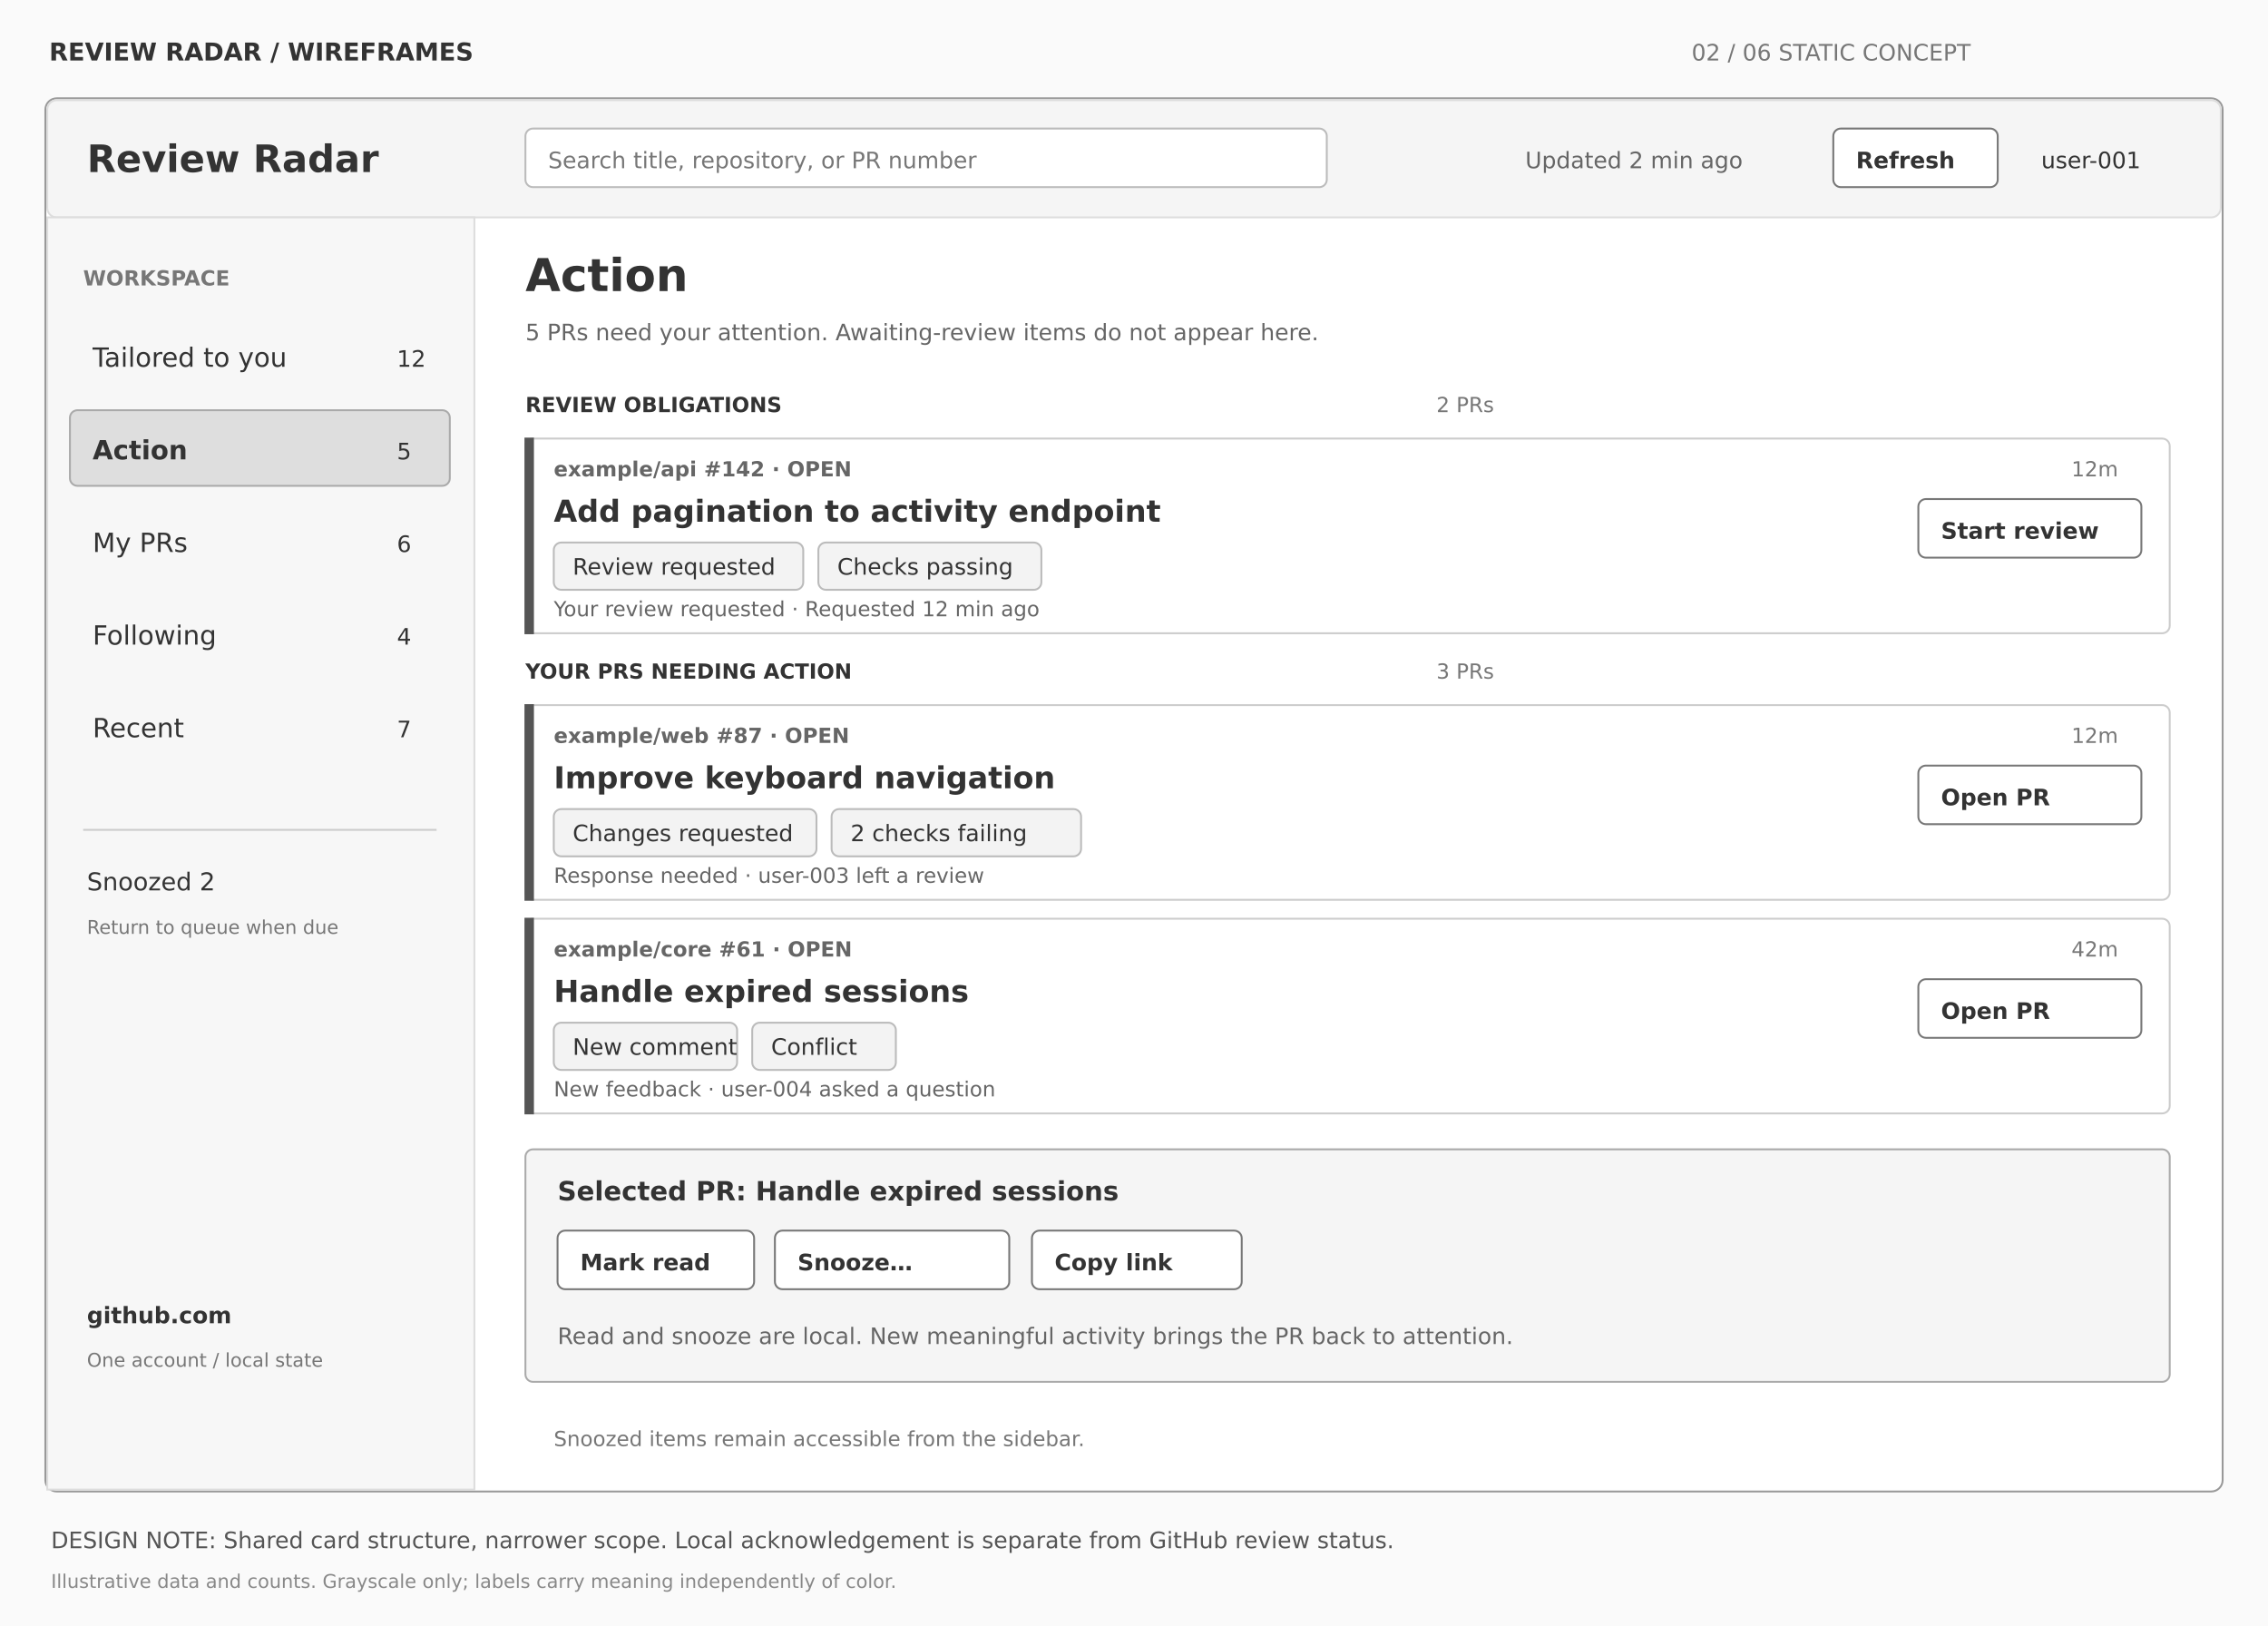
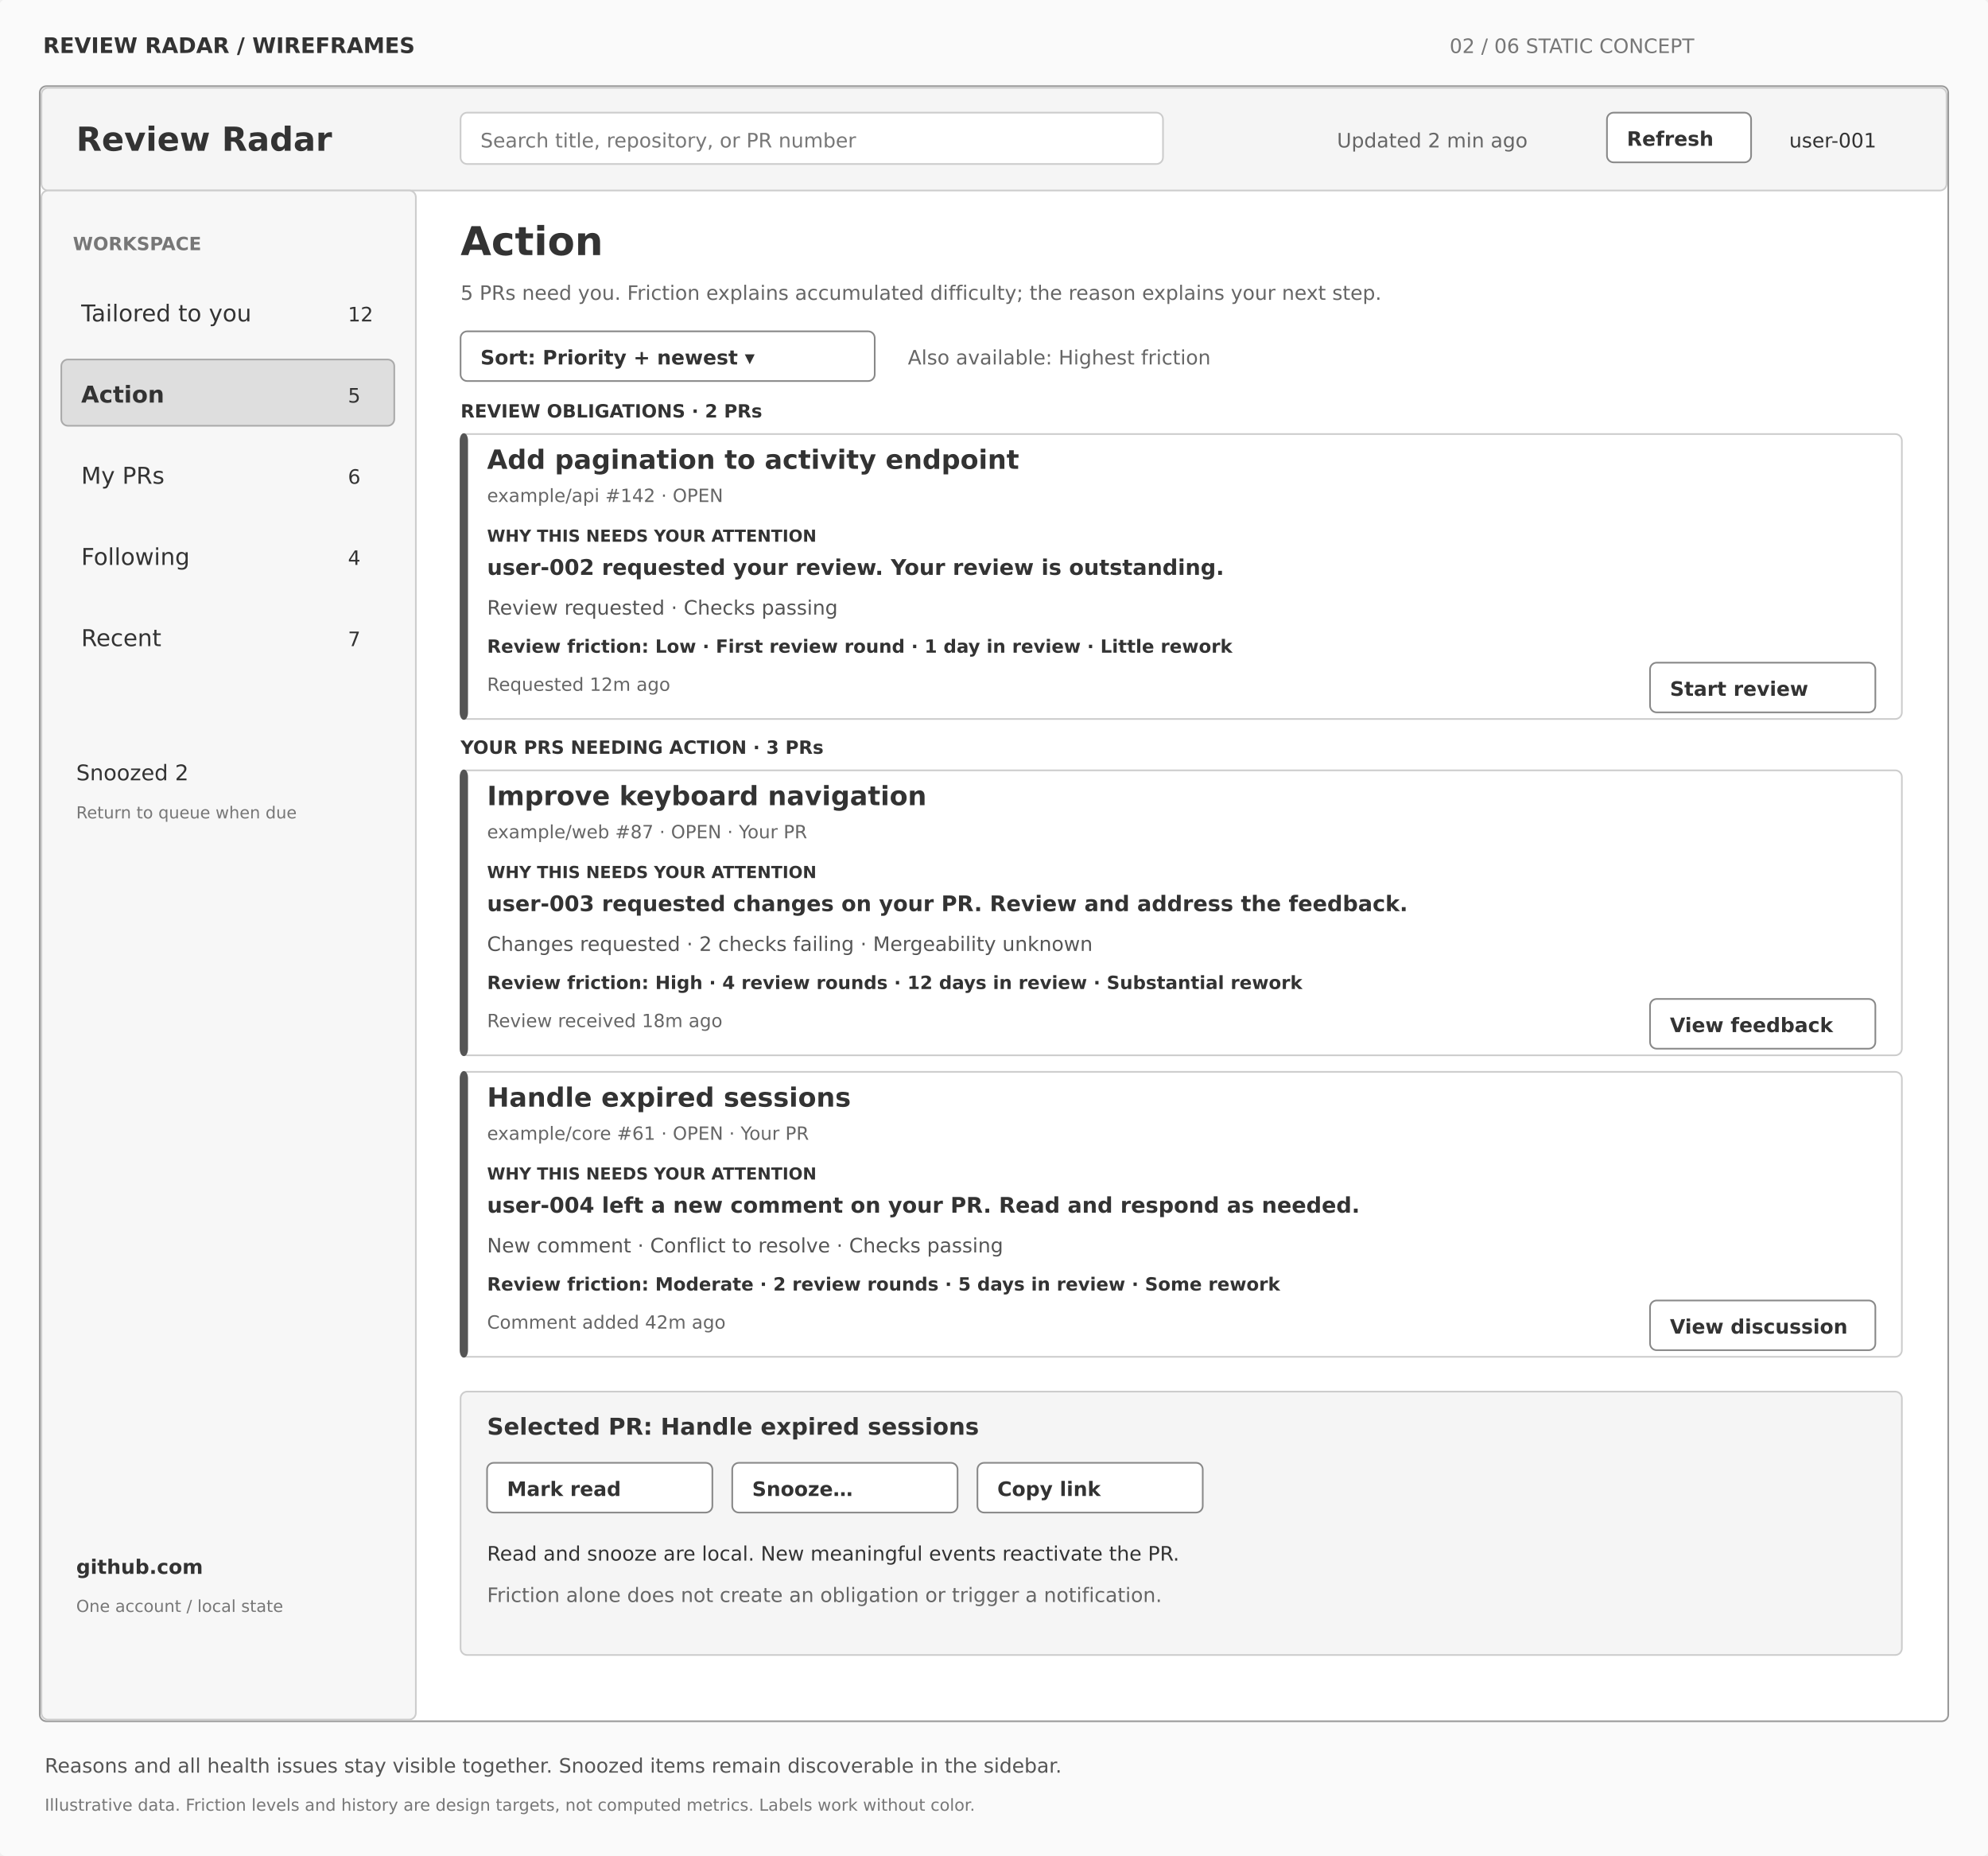
- <svg xmlns="http://www.w3.org/2000/svg" width="1200" height="860" viewBox="0 0 1200 860">
+ <svg xmlns="http://www.w3.org/2000/svg" width="1200" height="1120" viewBox="0 0 1200 1120">
  <g font-family="DejaVu Sans, sans-serif">
-     <rect x="0" y="0" width="1200" height="860" fill="#fafafa" stroke="#fafafa" rx="0" />
+     <rect x="0" y="0" width="1200" height="1120" rx="4" fill="#fafafa" stroke="#fafafa" />
    <text x="26" y="32" font-size="13" font-weight="700" fill="#333">REVIEW RADAR / WIREFRAMES</text>
-     <text x="895" y="32" font-size="12" font-weight="400" fill="#777">02 / 06     STATIC CONCEPT</text>
-     <rect x="24" y="52" width="1152" height="737" fill="#fff" stroke="#999" rx="6" />
-     <rect x="25" y="53" width="1150" height="62" fill="#f5f5f5" stroke="#ddd" rx="5" />
+     <text x="875" y="32" font-size="12" font-weight="400" fill="#777">02 / 06    STATIC CONCEPT</text>
+     <rect x="24" y="52" width="1152" height="987" rx="4" fill="#fff" stroke="#999" />
+     <rect x="25" y="53" width="1150" height="62" rx="4" fill="#f5f5f5" stroke="#ccc" />
    <text x="46" y="91" font-size="20" font-weight="700" fill="#333">Review Radar</text>
-     <rect x="278" y="68" width="424" height="31" fill="#fff" stroke="#bbb" rx="4" />
+     <rect x="278" y="68" width="424" height="31" rx="4" fill="#fff" stroke="#ccc" />
    <text x="290" y="89" font-size="12" font-weight="400" fill="#777">Search title, repository, or PR number</text>
    <text x="807" y="89" font-size="12" font-weight="400" fill="#666">Updated 2 min ago</text>
-     <rect x="970" y="68" width="87" height="31" fill="#fff" stroke="#777" rx="4" />
-     <text x="982" y="89" font-size="12" font-weight="600" fill="#333">Refresh</text>
+     <rect x="970" y="68" width="87" height="30" rx="4" fill="#fff" stroke="#888" />
+     <text x="982" y="88" font-size="12" font-weight="600" fill="#333">Refresh</text>
    <text x="1080" y="89" font-size="12" font-weight="400" fill="#333">user-001</text>
-     <rect x="25" y="115" width="226" height="673" fill="#f7f7f7" stroke="#ddd" rx="0" />
+     <rect x="25" y="115" width="226" height="923" rx="4" fill="#f7f7f7" stroke="#ccc" />
    <text x="44" y="151" font-size="11" font-weight="700" fill="#777">WORKSPACE</text>
    <text x="49" y="194" font-size="14" font-weight="400" fill="#333">Tailored to you</text>
    <text x="210" y="194" font-size="12" font-weight="400" fill="#333">12</text>
-     <rect x="37" y="217" width="201" height="40" fill="#dedede" stroke="#aaa" rx="4" />
+     <rect x="37" y="217" width="201" height="40" rx="4" fill="#dedede" stroke="#aaa" />
    <text x="49" y="243" font-size="14" font-weight="700" fill="#333">Action</text>
    <text x="210" y="243" font-size="12" font-weight="400" fill="#333">5</text>
    <text x="49" y="292" font-size="14" font-weight="400" fill="#333">My PRs</text>
    <text x="210" y="292" font-size="12" font-weight="400" fill="#333">6</text>
    <text x="49" y="341" font-size="14" font-weight="400" fill="#333">Following</text>
    <text x="210" y="341" font-size="12" font-weight="400" fill="#333">4</text>
    <text x="49" y="390" font-size="14" font-weight="400" fill="#333">Recent</text>
    <text x="210" y="390" font-size="12" font-weight="400" fill="#333">7</text>
-     <path d="M44 439H231V439" stroke="#ccc" fill="none" />
    <text x="46" y="471" font-size="13" font-weight="400" fill="#333">Snoozed   2</text>
    <text x="46" y="494" font-size="10" font-weight="400" fill="#777">Return to queue when due</text>
-     <text x="46" y="700" font-size="12" font-weight="600" fill="#333">github.com</text>
-     <text x="46" y="723" font-size="10" font-weight="400" fill="#777">One account / local state</text>
+     <text x="46" y="950" font-size="12" font-weight="600" fill="#333">github.com</text>
+     <text x="46" y="973" font-size="10" font-weight="400" fill="#777">One account / local state</text>
    <text x="278" y="154" font-size="24" font-weight="700" fill="#333">Action</text>
-     <text x="278" y="180" font-size="12" font-weight="400" fill="#666">5 PRs need your attention. Awaiting-review items do not appear here.</text>
-     <text x="278" y="218" font-size="11" font-weight="700" fill="#333">REVIEW OBLIGATIONS</text>
-     <text x="760" y="218" font-size="11" font-weight="400" fill="#777">2 PRs</text>
-     <rect x="278" y="232" width="870" height="103" fill="#fff" stroke="#ccc" rx="4" />
-     <rect x="278" y="232" width="4" height="103" fill="#555" stroke="#555" rx="0" />
-     <text x="293" y="252" font-size="11" font-weight="600" fill="#666">example/api  #142 · OPEN</text>
-     <text x="1096" y="252" font-size="11" font-weight="400" fill="#777">12m</text>
-     <text x="293" y="276" font-size="16" font-weight="600" fill="#333">Add pagination to activity endpoint</text>
-     <rect x="1015" y="264" width="118" height="31" fill="#fff" stroke="#777" rx="4" />
-     <text x="1027" y="285" font-size="12" font-weight="600" fill="#333">Start review</text>
-     <rect x="293" y="287" width="132" height="25" fill="#f3f3f3" stroke="#bbb" rx="4" />
-     <text x="303" y="304" font-size="12" font-weight="400" fill="#333">Review requested</text>
-     <rect x="433" y="287" width="118" height="25" fill="#f3f3f3" stroke="#bbb" rx="4" />
-     <text x="443" y="304" font-size="12" font-weight="400" fill="#333">Checks passing</text>
-     <text x="293" y="326" font-size="11" font-weight="400" fill="#666">Your review requested  ·  Requested 12 min ago</text>
-     <text x="278" y="359" font-size="11" font-weight="700" fill="#333">YOUR PRS NEEDING ACTION</text>
-     <text x="760" y="359" font-size="11" font-weight="400" fill="#777">3 PRs</text>
-     <rect x="278" y="373" width="870" height="103" fill="#fff" stroke="#ccc" rx="4" />
-     <rect x="278" y="373" width="4" height="103" fill="#555" stroke="#555" rx="0" />
-     <text x="293" y="393" font-size="11" font-weight="600" fill="#666">example/web  #87 · OPEN</text>
-     <text x="1096" y="393" font-size="11" font-weight="400" fill="#777">12m</text>
-     <text x="293" y="417" font-size="16" font-weight="600" fill="#333">Improve keyboard navigation</text>
-     <rect x="1015" y="405" width="118" height="31" fill="#fff" stroke="#777" rx="4" />
-     <text x="1027" y="426" font-size="12" font-weight="600" fill="#333">Open PR</text>
-     <rect x="293" y="428" width="139" height="25" fill="#f3f3f3" stroke="#bbb" rx="4" />
-     <text x="303" y="445" font-size="12" font-weight="400" fill="#333">Changes requested</text>
-     <rect x="440" y="428" width="132" height="25" fill="#f3f3f3" stroke="#bbb" rx="4" />
-     <text x="450" y="445" font-size="12" font-weight="400" fill="#333">2 checks failing</text>
-     <text x="293" y="467" font-size="11" font-weight="400" fill="#666">Response needed  ·  user-003 left a review</text>
-     <rect x="278" y="486" width="870" height="103" fill="#fff" stroke="#ccc" rx="4" />
-     <rect x="278" y="486" width="4" height="103" fill="#555" stroke="#555" rx="0" />
-     <text x="293" y="506" font-size="11" font-weight="600" fill="#666">example/core  #61 · OPEN</text>
-     <text x="1096" y="506" font-size="11" font-weight="400" fill="#777">42m</text>
-     <text x="293" y="530" font-size="16" font-weight="600" fill="#333">Handle expired sessions</text>
-     <rect x="1015" y="518" width="118" height="31" fill="#fff" stroke="#777" rx="4" />
-     <text x="1027" y="539" font-size="12" font-weight="600" fill="#333">Open PR</text>
-     <rect x="293" y="541" width="97" height="25" fill="#f3f3f3" stroke="#bbb" rx="4" />
-     <text x="303" y="558" font-size="12" font-weight="400" fill="#333">New comment</text>
-     <rect x="398" y="541" width="76" height="25" fill="#f3f3f3" stroke="#bbb" rx="4" />
-     <text x="408" y="558" font-size="12" font-weight="400" fill="#333">Conflict</text>
-     <text x="293" y="580" font-size="11" font-weight="400" fill="#666">New feedback  ·  user-004 asked a question</text>
-     <rect x="278" y="608" width="870" height="123" fill="#f5f5f5" stroke="#aaa" rx="4" />
-     <text x="295" y="635" font-size="14" font-weight="700" fill="#333">Selected PR: Handle expired sessions</text>
-     <rect x="295" y="651" width="104" height="31" fill="#fff" stroke="#777" rx="4" />
-     <text x="307" y="672" font-size="12" font-weight="600" fill="#333">Mark read</text>
-     <rect x="410" y="651" width="124" height="31" fill="#fff" stroke="#777" rx="4" />
-     <text x="422" y="672" font-size="12" font-weight="600" fill="#333">Snooze…</text>
-     <rect x="546" y="651" width="111" height="31" fill="#fff" stroke="#777" rx="4" />
-     <text x="558" y="672" font-size="12" font-weight="600" fill="#333">Copy link</text>
-     <text x="295" y="711" font-size="12" font-weight="400" fill="#666">Read and snooze are local. New meaningful activity brings the PR back to attention.</text>
-     <text x="293" y="765" font-size="11" font-weight="400" fill="#777">Snoozed items remain accessible from the sidebar.</text>
-     <text x="27" y="819" font-size="12" font-weight="400" fill="#555">DESIGN NOTE: Shared card structure, narrower scope. Local acknowledgement is separate from GitHub review status.</text>
-     <text x="27" y="840" font-size="10" font-weight="400" fill="#888">Illustrative data and counts. Grayscale only; labels carry meaning independently of color.</text>
+     <text x="278" y="181" font-size="12" font-weight="400" fill="#666">5 PRs need you. Friction explains accumulated difficulty; the reason explains your next step.</text>
+     <rect x="278" y="200" width="250" height="30" rx="4" fill="#fff" stroke="#888" />
+     <text x="290" y="220" font-size="12" font-weight="600" fill="#333">Sort: Priority + newest ▾</text>
+     <text x="548" y="220" font-size="12" font-weight="400" fill="#666">Also available: Highest friction</text>
+     <text x="278" y="252" font-size="11" font-weight="700" fill="#333">REVIEW OBLIGATIONS · 2 PRs</text>
+     <rect x="278" y="262" width="870" height="172" rx="4" fill="#fff" stroke="#ccc" />
+     <rect x="278" y="262" width="4" height="172" rx="4" fill="#555" stroke="#555" />
+     <text x="294" y="283" font-size="16" font-weight="600" fill="#333">Add pagination to activity endpoint</text>
+     <text x="294" y="303" font-size="11" font-weight="400" fill="#666">example/api #142 · OPEN</text>
+     <text x="294" y="327" font-size="10" font-weight="700" fill="#333">WHY THIS NEEDS YOUR ATTENTION</text>
+     <text x="294" y="347" font-size="13" font-weight="600" fill="#333">user-002 requested your review. Your review is outstanding.</text>
+     <text x="294" y="371" font-size="12" font-weight="400" fill="#555">Review requested · Checks passing</text>
+     <text x="294" y="394" font-size="11" font-weight="600" fill="#333">Review friction: Low · First review round · 1 day in review · Little rework</text>
+     <text x="294" y="417" font-size="11" font-weight="400" fill="#666">Requested 12m ago</text>
+     <rect x="996" y="400" width="136" height="30" rx="4" fill="#fff" stroke="#888" />
+     <text x="1008" y="420" font-size="12" font-weight="600" fill="#333">Start review</text>
+     <text x="278" y="455" font-size="11" font-weight="700" fill="#333">YOUR PRS NEEDING ACTION · 3 PRs</text>
+     <rect x="278" y="465" width="870" height="172" rx="4" fill="#fff" stroke="#ccc" />
+     <rect x="278" y="465" width="4" height="172" rx="4" fill="#555" stroke="#555" />
+     <text x="294" y="486" font-size="16" font-weight="600" fill="#333">Improve keyboard navigation</text>
+     <text x="294" y="506" font-size="11" font-weight="400" fill="#666">example/web #87 · OPEN · Your PR</text>
+     <text x="294" y="530" font-size="10" font-weight="700" fill="#333">WHY THIS NEEDS YOUR ATTENTION</text>
+     <text x="294" y="550" font-size="13" font-weight="600" fill="#333">user-003 requested changes on your PR. Review and address the feedback.</text>
+     <text x="294" y="574" font-size="12" font-weight="400" fill="#555">Changes requested · 2 checks failing · Mergeability unknown</text>
+     <text x="294" y="597" font-size="11" font-weight="600" fill="#333">Review friction: High · 4 review rounds · 12 days in review · Substantial rework</text>
+     <text x="294" y="620" font-size="11" font-weight="400" fill="#666">Review received 18m ago</text>
+     <rect x="996" y="603" width="136" height="30" rx="4" fill="#fff" stroke="#888" />
+     <text x="1008" y="623" font-size="12" font-weight="600" fill="#333">View feedback</text>
+     <rect x="278" y="647" width="870" height="172" rx="4" fill="#fff" stroke="#ccc" />
+     <rect x="278" y="647" width="4" height="172" rx="4" fill="#555" stroke="#555" />
+     <text x="294" y="668" font-size="16" font-weight="600" fill="#333">Handle expired sessions</text>
+     <text x="294" y="688" font-size="11" font-weight="400" fill="#666">example/core #61 · OPEN · Your PR</text>
+     <text x="294" y="712" font-size="10" font-weight="700" fill="#333">WHY THIS NEEDS YOUR ATTENTION</text>
+     <text x="294" y="732" font-size="13" font-weight="600" fill="#333">user-004 left a new comment on your PR. Read and respond as needed.</text>
+     <text x="294" y="756" font-size="12" font-weight="400" fill="#555">New comment · Conflict to resolve · Checks passing</text>
+     <text x="294" y="779" font-size="11" font-weight="600" fill="#333">Review friction: Moderate · 2 review rounds · 5 days in review · Some rework</text>
+     <text x="294" y="802" font-size="11" font-weight="400" fill="#666">Comment added 42m ago</text>
+     <rect x="996" y="785" width="136" height="30" rx="4" fill="#fff" stroke="#888" />
+     <text x="1008" y="805" font-size="12" font-weight="600" fill="#333">View discussion</text>
+     <rect x="278" y="840" width="870" height="159" rx="4" fill="#f5f5f5" stroke="#ccc" />
+     <text x="294" y="866" font-size="14" font-weight="700" fill="#333">Selected PR: Handle expired sessions</text>
+     <rect x="294" y="883" width="136" height="30" rx="4" fill="#fff" stroke="#888" />
+     <text x="306" y="903" font-size="12" font-weight="600" fill="#333">Mark read</text>
+     <rect x="442" y="883" width="136" height="30" rx="4" fill="#fff" stroke="#888" />
+     <text x="454" y="903" font-size="12" font-weight="600" fill="#333">Snooze…</text>
+     <rect x="590" y="883" width="136" height="30" rx="4" fill="#fff" stroke="#888" />
+     <text x="602" y="903" font-size="12" font-weight="600" fill="#333">Copy link</text>
+     <text x="294" y="942" font-size="12" font-weight="400" fill="#333">Read and snooze are local. New meaningful events reactivate the PR.</text>
+     <text x="294" y="967" font-size="12" font-weight="400" fill="#666">Friction alone does not create an obligation or trigger a notification.</text>
+     <text x="27" y="1070" font-size="12" font-weight="400" fill="#555">Reasons and all health issues stay visible together. Snoozed items remain discoverable in the sidebar.</text>
+     <text x="27" y="1093" font-size="10" font-weight="400" fill="#777">Illustrative data. Friction levels and history are design targets, not computed metrics. Labels work without color.</text>
  </g>
</svg>
